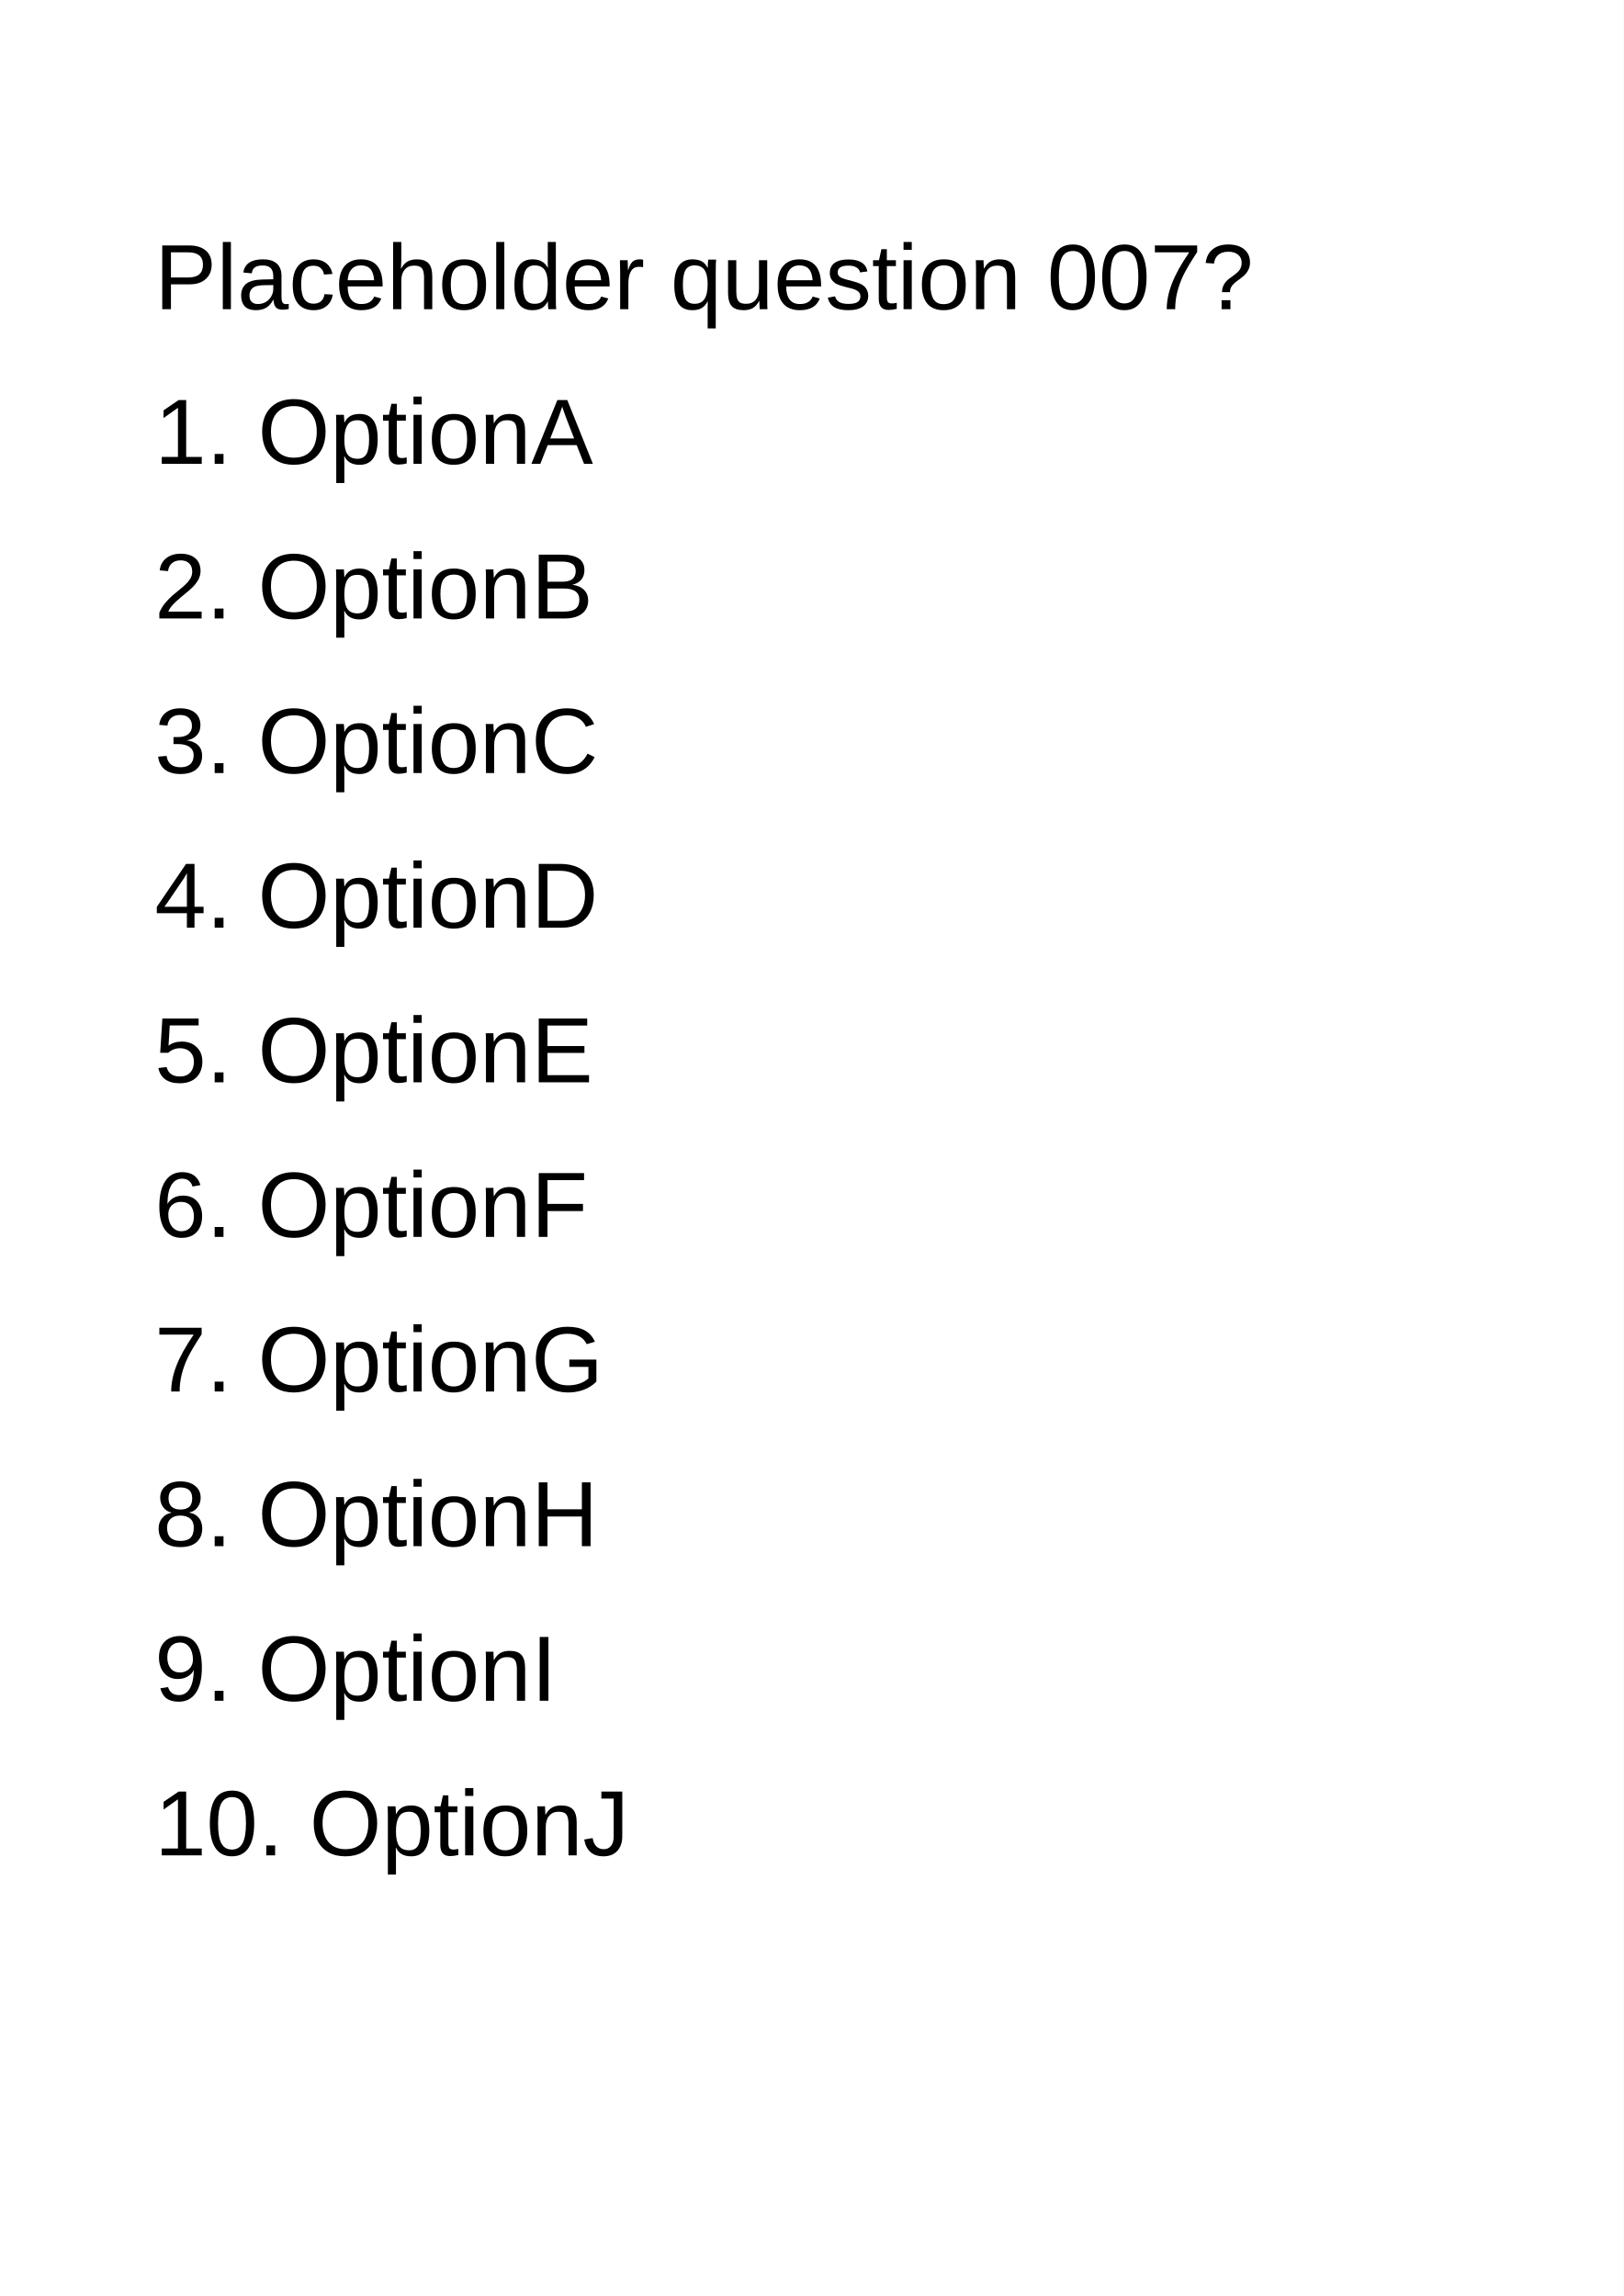
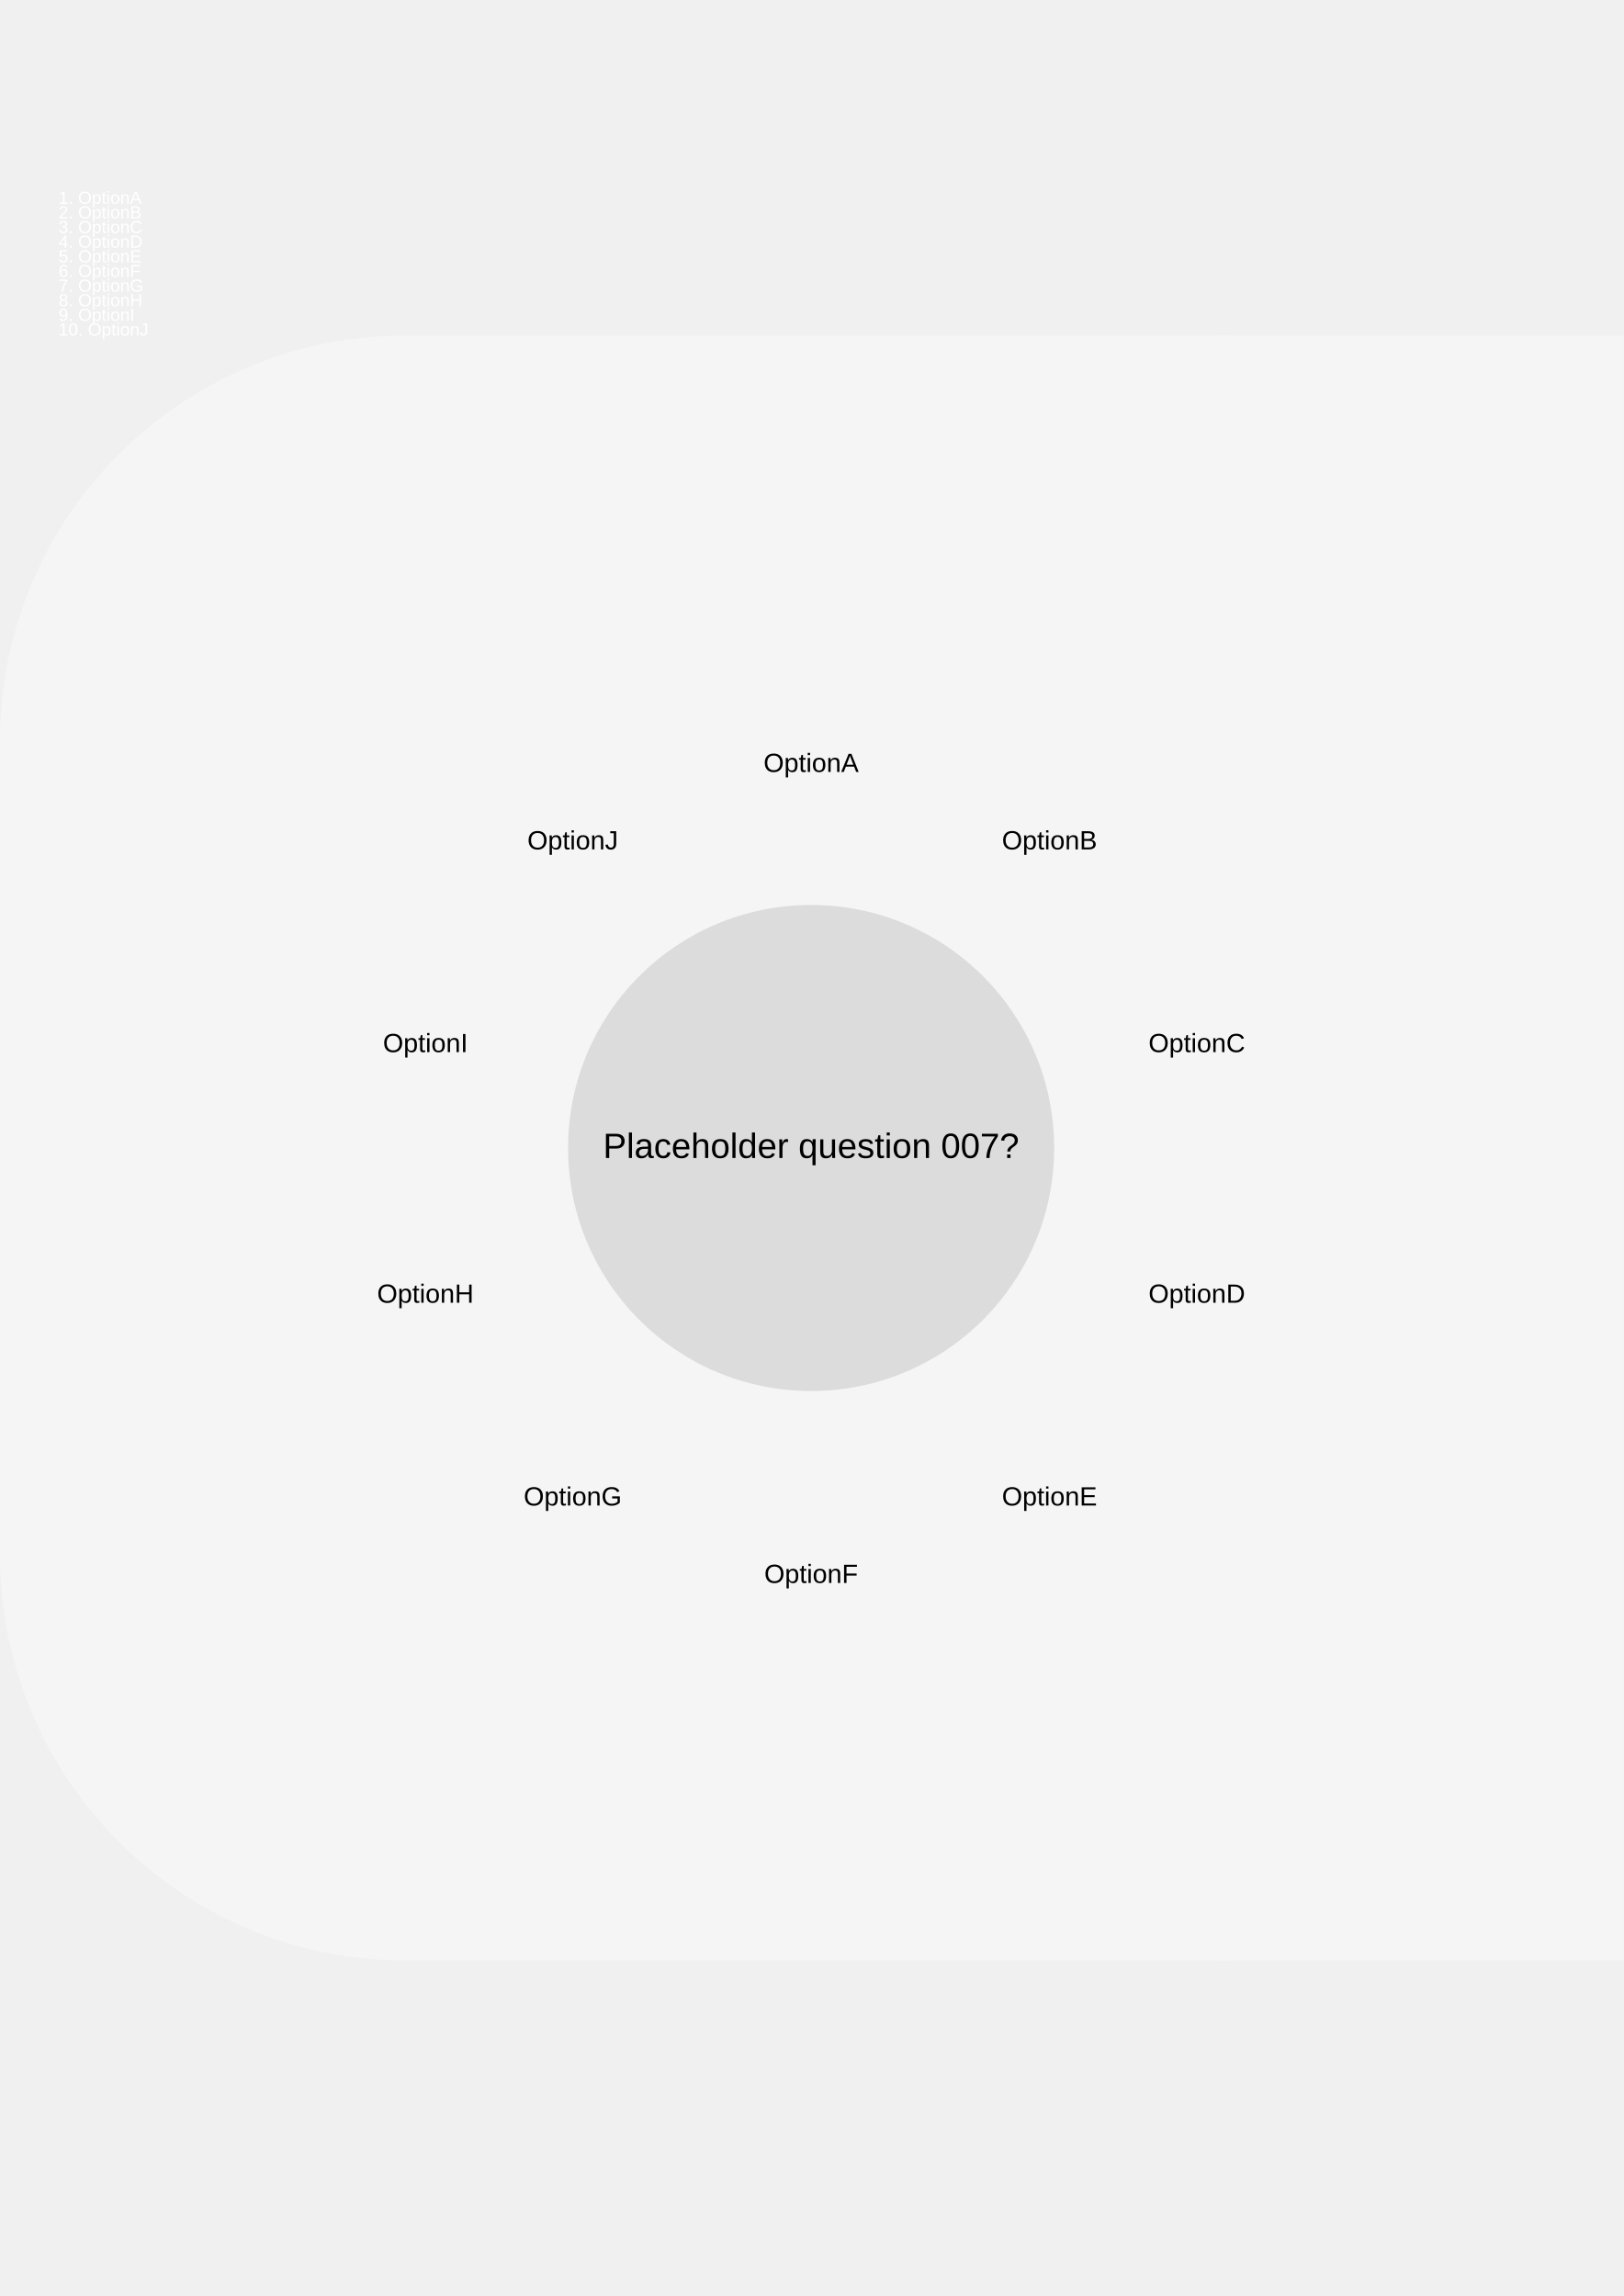
- <svg xmlns="http://www.w3.org/2000/svg" baseProfile="full" height="297mm" version="1.1" viewBox="0 0 210 297" width="210mm">
+ <svg xmlns="http://www.w3.org/2000/svg" baseProfile="full" height="297mm" version="1.1" viewBox="0 0 1109 1110" width="210mm">
  <defs />
-   <rect fill="white" height="297" width="210" x="0" y="0" />
-   <g font-family="Arial" font-size="12">
-     <text fill="black" x="20" y="40">Placeholder question 007?</text>
-     <text fill="black" x="20" y="60">1. OptionA</text>
-     <text fill="black" x="20" y="80">2. OptionB</text>
-     <text fill="black" x="20" y="100">3. OptionC</text>
-     <text fill="black" x="20" y="120">4. OptionD</text>
-     <text fill="black" x="20" y="140">5. OptionE</text>
-     <text fill="black" x="20" y="160">6. OptionF</text>
-     <text fill="black" x="20" y="180">7. OptionG</text>
-     <text fill="black" x="20" y="200">8. OptionH</text>
-     <text fill="black" x="20" y="220">9. OptionI</text>
-     <text fill="black" x="20" y="240">10. OptionJ</text>
+   <rect fill="#f5f5f5" height="1110" rx="277" ry="277" width="1109" x="0" y="0" />
+   <path d="M 832,0 L 1109,0 L 1109,277 Q 1054,55 832,0 Z" fill="#f5f5f5" />
+   <path d="M 832,1110 L 1109,1110 L 1109,833 Q 1054,1055 832,1110 Z" fill="#f5f5f5" />
+   <circle cx="554" cy="555" fill="#dcdcdc" r="166" />
+   <g dominant-baseline="middle" font-family="Arial" font-size="24" text-anchor="middle">
+     <text x="554" y="555">Placeholder question 007?</text>
  </g>
+   <text fill="white" font-family="Arial" font-size="12" x="40" y="-90">1. OptionA</text>
+   <text fill="white" font-family="Arial" font-size="12" x="40" y="-80">2. OptionB</text>
+   <text fill="white" font-family="Arial" font-size="12" x="40" y="-70">3. OptionC</text>
+   <text fill="white" font-family="Arial" font-size="12" x="40" y="-60">4. OptionD</text>
+   <text fill="white" font-family="Arial" font-size="12" x="40" y="-50">5. OptionE</text>
+   <text fill="white" font-family="Arial" font-size="12" x="40" y="-40">6. OptionF</text>
+   <text fill="white" font-family="Arial" font-size="12" x="40" y="-30">7. OptionG</text>
+   <text fill="white" font-family="Arial" font-size="12" x="40" y="-20">8. OptionH</text>
+   <text fill="white" font-family="Arial" font-size="12" x="40" y="-10">9. OptionI</text>
+   <text fill="white" font-family="Arial" font-size="12" x="40" y="0">10. OptionJ</text>
+   <g dominant-baseline="middle" font-family="Arial" font-size="18" text-anchor="middle">
+     <text x="554.0" y="263.0" />
+     <text x="554.0" y="293.0">OptionA</text>
+   </g>
+   <g dominant-baseline="middle" font-family="Arial" font-size="16" text-anchor="middle" />
+   <g dominant-baseline="middle" font-family="Arial" font-size="18" text-anchor="middle">
+     <text x="716.817" y="315.902" />
+     <text x="716.817" y="345.902">OptionB</text>
+   </g>
+   <g dominant-baseline="middle" font-family="Arial" font-size="16" text-anchor="middle" />
+   <g dominant-baseline="middle" font-family="Arial" font-size="18" text-anchor="middle">
+     <text x="817.443" y="454.402" />
+     <text x="817.443" y="484.402">OptionC</text>
+   </g>
+   <g dominant-baseline="middle" font-family="Arial" font-size="16" text-anchor="middle" />
+   <g dominant-baseline="middle" font-family="Arial" font-size="18" text-anchor="middle">
+     <text x="817.443" y="625.598" />
+     <text x="817.443" y="655.598">OptionD</text>
+   </g>
+   <g dominant-baseline="middle" font-family="Arial" font-size="16" text-anchor="middle" />
+   <g dominant-baseline="middle" font-family="Arial" font-size="18" text-anchor="middle">
+     <text x="716.817" y="764.098" />
+     <text x="716.817" y="794.098">OptionE</text>
+   </g>
+   <g dominant-baseline="middle" font-family="Arial" font-size="16" text-anchor="middle" />
+   <g dominant-baseline="middle" font-family="Arial" font-size="18" text-anchor="middle">
+     <text x="554.0" y="817.0" />
+     <text x="554.0" y="847.0">OptionF</text>
+   </g>
+   <g dominant-baseline="middle" font-family="Arial" font-size="16" text-anchor="middle" />
+   <g dominant-baseline="middle" font-family="Arial" font-size="18" text-anchor="middle">
+     <text x="391.183" y="764.098" />
+     <text x="391.183" y="794.098">OptionG</text>
+   </g>
+   <g dominant-baseline="middle" font-family="Arial" font-size="16" text-anchor="middle" />
+   <g dominant-baseline="middle" font-family="Arial" font-size="18" text-anchor="middle">
+     <text x="290.557" y="625.598" />
+     <text x="290.557" y="655.598">OptionH</text>
+   </g>
+   <g dominant-baseline="middle" font-family="Arial" font-size="16" text-anchor="middle" />
+   <g dominant-baseline="middle" font-family="Arial" font-size="18" text-anchor="middle">
+     <text x="290.557" y="454.402" />
+     <text x="290.557" y="484.402">OptionI</text>
+   </g>
+   <g dominant-baseline="middle" font-family="Arial" font-size="16" text-anchor="middle" />
+   <g dominant-baseline="middle" font-family="Arial" font-size="18" text-anchor="middle">
+     <text x="391.183" y="315.902" />
+     <text x="391.183" y="345.902">OptionJ</text>
+   </g>
+   <g dominant-baseline="middle" font-family="Arial" font-size="16" text-anchor="middle" />
</svg>
